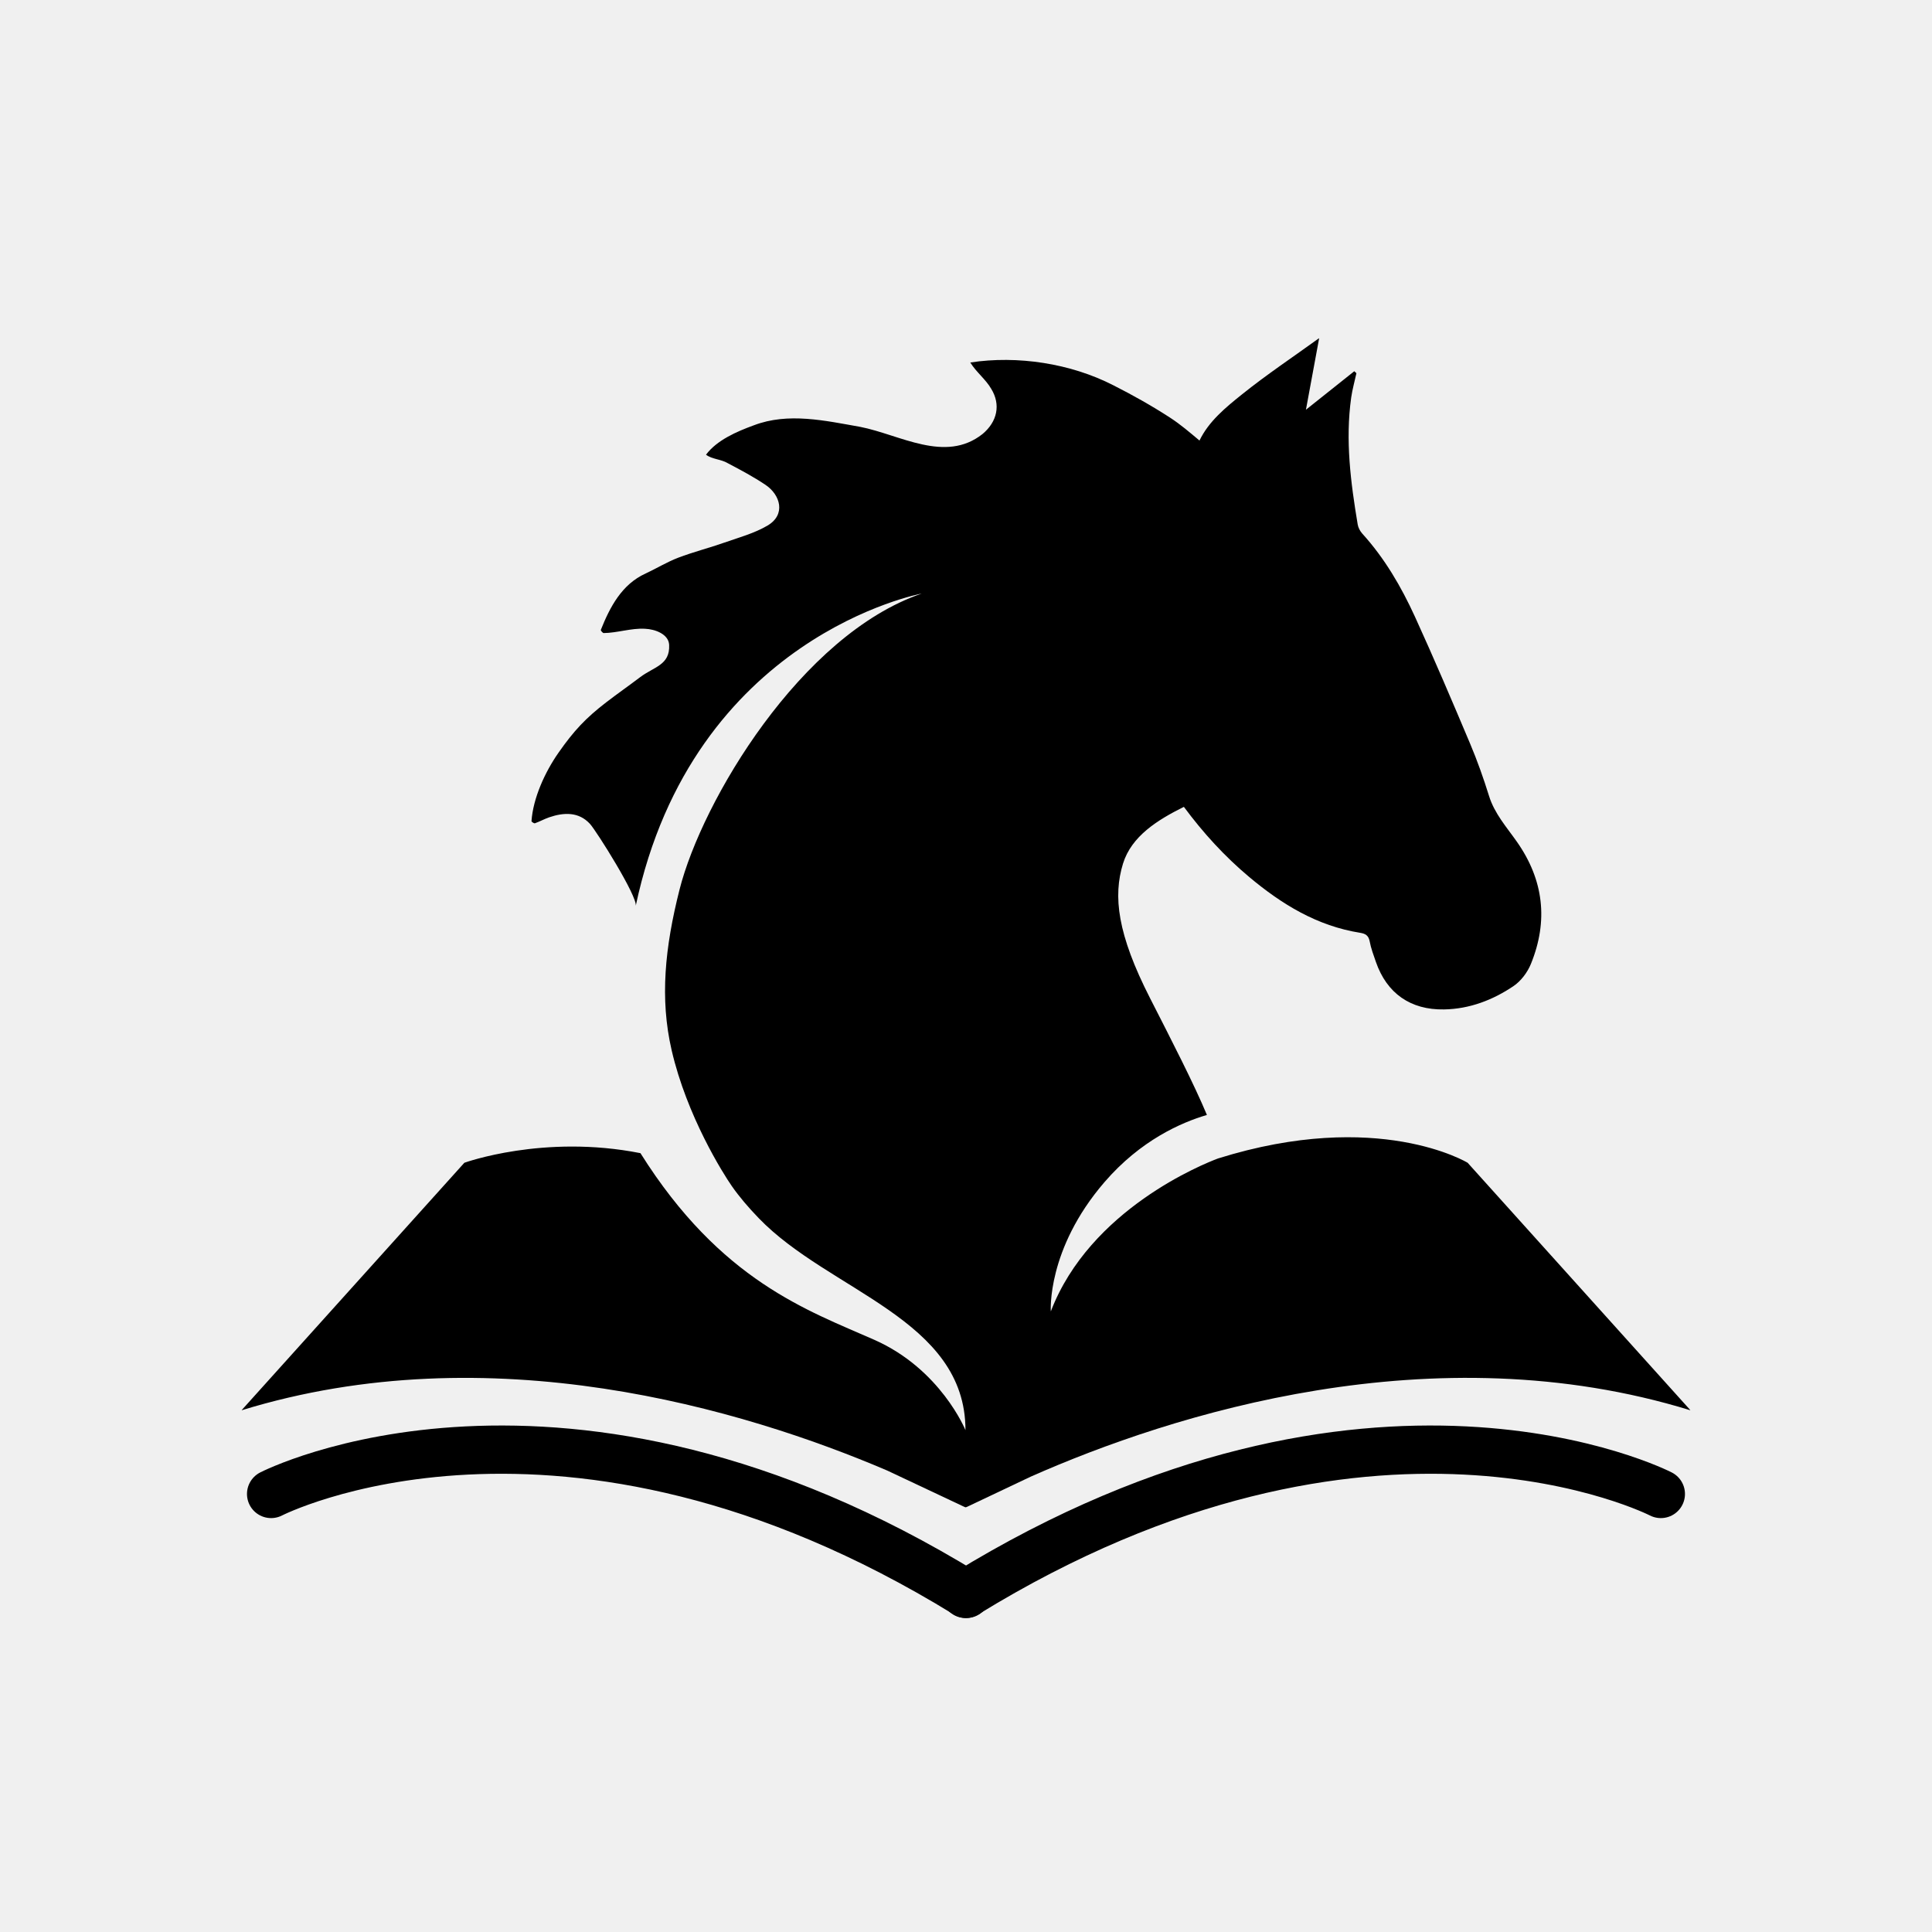
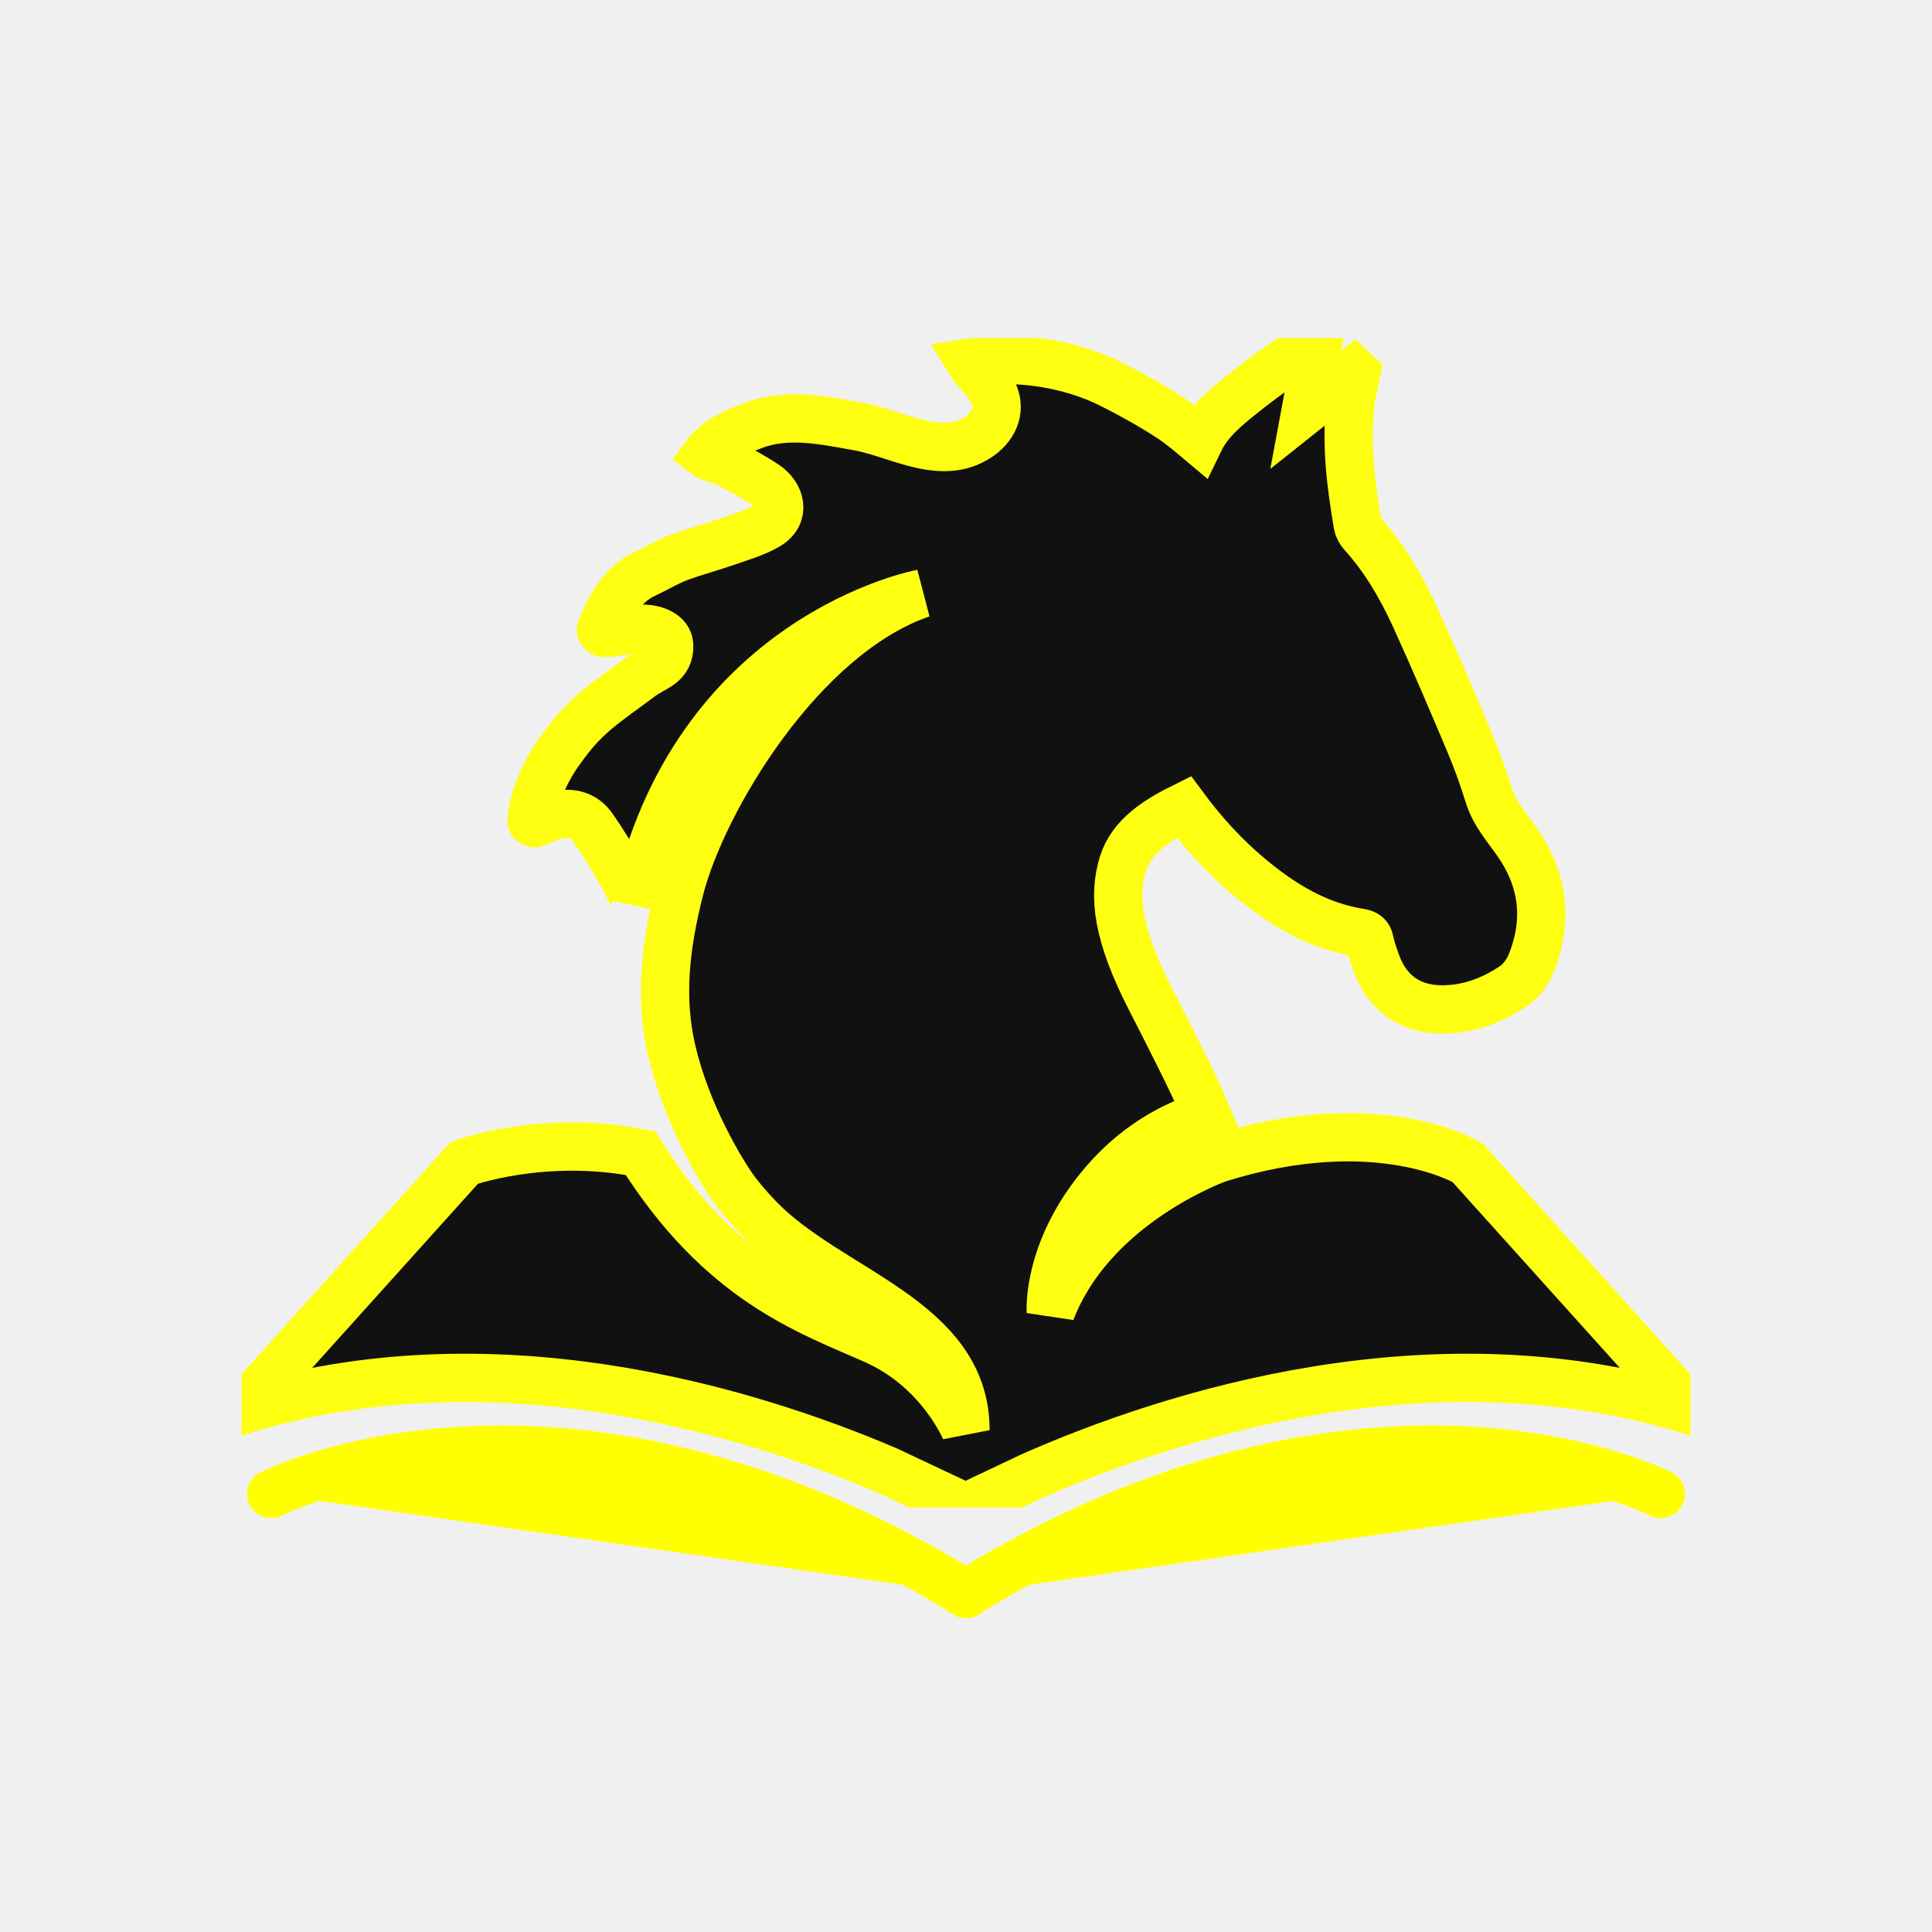
- <svg xmlns="http://www.w3.org/2000/svg" xmlns:xlink="http://www.w3.org/1999/xlink" viewBox="0 0 40 40" version="1.1">
-   <defs>
+ <svg xmlns="http://www.w3.org/2000/svg" xmlns:xlink="http://www.w3.org/1999/xlink" fill="yellow" viewBox="0 0 40 40" version="1.1">
+   <defs fill="yellow">
    <polygon id="path-1" points="0 0 30 0 30 24.211 0 24.211" />
  </defs>
-   <g id="icon/horsebook" stroke="none" stroke-width="1" fill="none" fill-rule="evenodd">
-     <g id="Group-8" transform="translate(5, 7)">
-       <path d="M0.613,23.931 C0.613,23.931 6.616,20.841 15.007,26" id="Stroke-1" stroke="#000000" stroke-width="0.999" stroke-linecap="round" stroke-linejoin="round" />
-       <path d="M29.386,23.931 C29.386,23.931 23.382,20.841 14.992,26" id="Stroke-3" stroke="#000000" stroke-width="0.999" stroke-linecap="round" stroke-linejoin="round" />
-       <g id="Group-7">
-         <mask id="mask-2" fill="white">
-           <use xlink:href="#path-1" />
+   <g id="icon/horsebook" stroke="none" stroke-width="1" fill="yellow" fill-rule="evenodd">
+     <g fill="yellow" id="Group-8" transform="translate(5, 7)">
+       <path d="M0.613,23.931 C0.613,23.931 6.616,20.841 15.007,26" id="Stroke-1" stroke="yellow" fill="yellow" stroke-width="0.999" stroke-linecap="round" stroke-linejoin="round" />
+       <path d="M29.386,23.931 C29.386,23.931 23.382,20.841 14.992,26" id="Stroke-3" stroke="yellow" fill="yellow" stroke-width="0.999" stroke-linecap="round" stroke-linejoin="round" />
+       <g fill="yellow" id="Group-7">
+         <mask id="mask-2" fill="yellow">
+           <use fill="yellow" xlink:href="#path-1" />
        </mask>
-         <g id="Clip-6" />
-         <path d="M25.386,17.074 C25.386,17.074 23.536,15.946 20.217,16.985 C19.918,17.097 17.566,18.035 16.756,20.151 C16.756,20.151 16.667,18.868 17.865,17.477 C18.615,16.606 19.461,16.238 19.988,16.084 C19.719,15.44 19.258,14.543 18.812,13.669 C18.131,12.336 18.043,11.553 18.251,10.879 C18.427,10.312 18.963,9.977 19.511,9.705 C19.911,10.245 20.353,10.729 20.861,11.155 C21.536,11.721 22.268,12.171 23.162,12.313 C23.27,12.33 23.334,12.369 23.357,12.487 C23.384,12.633 23.438,12.776 23.487,12.917 C23.712,13.565 24.203,13.912 24.897,13.899 C25.426,13.89 25.906,13.705 26.334,13.417 C26.491,13.311 26.626,13.13 26.697,12.954 C27.057,12.067 26.963,11.222 26.406,10.428 C26.193,10.124 25.941,9.844 25.828,9.477 C25.714,9.111 25.585,8.747 25.436,8.394 C25.065,7.514 24.691,6.635 24.294,5.766 C24.011,5.148 23.669,4.56 23.205,4.048 C23.159,3.997 23.121,3.926 23.11,3.86 C22.964,2.988 22.851,2.115 22.975,1.23 C22.999,1.061 23.047,0.895 23.083,0.727 C23.069,0.714 23.054,0.7 23.039,0.686 C22.717,0.943 22.395,1.199 22.038,1.483 C22.131,0.985 22.219,0.508 22.312,-0 C21.773,0.39 21.226,0.754 20.717,1.163 C20.375,1.437 20.027,1.721 19.834,2.121 C19.628,1.948 19.437,1.785 19.228,1.649 C18.849,1.403 18.453,1.18 18.049,0.976 C17.163,0.522 16.065,0.356 15.089,0.505 C15.209,0.703 15.407,0.851 15.522,1.05 C15.723,1.377 15.649,1.73 15.342,1.986 C14.569,2.597 13.634,1.999 12.811,1.838 C12.087,1.71 11.317,1.533 10.606,1.806 C10.249,1.936 9.843,2.113 9.617,2.414 C9.74,2.509 9.931,2.507 10.066,2.589 C10.333,2.729 10.601,2.872 10.851,3.04 C11.157,3.246 11.277,3.656 10.888,3.883 C10.618,4.041 10.303,4.127 10.003,4.232 C9.685,4.344 9.356,4.427 9.041,4.547 C8.809,4.636 8.593,4.768 8.367,4.874 C7.874,5.096 7.627,5.57 7.44,6.04 C7.433,6.059 7.482,6.103 7.494,6.107 C7.778,6.105 8.07,6.001 8.354,6.018 C8.566,6.026 8.844,6.131 8.854,6.352 C8.873,6.772 8.541,6.802 8.251,7.022 C8.02,7.197 7.782,7.363 7.552,7.54 C7.128,7.866 6.881,8.128 6.559,8.59 C6.283,8.986 6.037,9.523 6.004,10.001 C6.003,10.015 6.058,10.051 6.075,10.045 C6.175,10.009 6.269,9.957 6.369,9.922 C6.675,9.817 6.983,9.805 7.215,10.058 C7.349,10.205 8.203,11.562 8.162,11.756 C9.347,6.163 14.083,5.289 14.083,5.289 C11.58,6.144 9.535,9.579 9.069,11.418 C8.766,12.615 8.659,13.674 8.905,14.741 C9.219,16.104 9.969,17.295 10.151,17.556 C10.306,17.779 10.494,17.998 10.707,18.219 C12.171,19.74 14.989,20.306 14.989,22.61 C14.989,22.61 14.478,21.349 13.103,20.74 C11.728,20.132 9.923,19.523 8.26,16.875 C6.255,16.477 4.614,17.074 4.614,17.074 L0,22.199 C5.151,20.613 10.38,22.169 13.369,23.446 L14.993,24.211 L16.339,23.573 C19.271,22.275 24.679,20.56 30,22.199 L25.386,17.074 Z" id="Fill-5" fill="#000000" mask="url(#mask-2)" />
+         <g fill="yellow" id="Clip-6" />
+         <path stroke="yellow" d="M25.386,17.074 C25.386,17.074 23.536,15.946 20.217,16.985 C19.918,17.097 17.566,18.035 16.756,20.151 C16.756,20.151 16.667,18.868 17.865,17.477 C18.615,16.606 19.461,16.238 19.988,16.084 C19.719,15.44 19.258,14.543 18.812,13.669 C18.131,12.336 18.043,11.553 18.251,10.879 C18.427,10.312 18.963,9.977 19.511,9.705 C19.911,10.245 20.353,10.729 20.861,11.155 C21.536,11.721 22.268,12.171 23.162,12.313 C23.27,12.33 23.334,12.369 23.357,12.487 C23.384,12.633 23.438,12.776 23.487,12.917 C23.712,13.565 24.203,13.912 24.897,13.899 C25.426,13.89 25.906,13.705 26.334,13.417 C26.491,13.311 26.626,13.13 26.697,12.954 C27.057,12.067 26.963,11.222 26.406,10.428 C26.193,10.124 25.941,9.844 25.828,9.477 C25.714,9.111 25.585,8.747 25.436,8.394 C25.065,7.514 24.691,6.635 24.294,5.766 C24.011,5.148 23.669,4.56 23.205,4.048 C23.159,3.997 23.121,3.926 23.11,3.86 C22.964,2.988 22.851,2.115 22.975,1.23 C22.999,1.061 23.047,0.895 23.083,0.727 C23.069,0.714 23.054,0.7 23.039,0.686 C22.717,0.943 22.395,1.199 22.038,1.483 C22.131,0.985 22.219,0.508 22.312,-0 C21.773,0.39 21.226,0.754 20.717,1.163 C20.375,1.437 20.027,1.721 19.834,2.121 C19.628,1.948 19.437,1.785 19.228,1.649 C18.849,1.403 18.453,1.18 18.049,0.976 C17.163,0.522 16.065,0.356 15.089,0.505 C15.209,0.703 15.407,0.851 15.522,1.05 C15.723,1.377 15.649,1.73 15.342,1.986 C14.569,2.597 13.634,1.999 12.811,1.838 C12.087,1.71 11.317,1.533 10.606,1.806 C10.249,1.936 9.843,2.113 9.617,2.414 C9.74,2.509 9.931,2.507 10.066,2.589 C10.333,2.729 10.601,2.872 10.851,3.04 C11.157,3.246 11.277,3.656 10.888,3.883 C10.618,4.041 10.303,4.127 10.003,4.232 C9.685,4.344 9.356,4.427 9.041,4.547 C8.809,4.636 8.593,4.768 8.367,4.874 C7.874,5.096 7.627,5.57 7.44,6.04 C7.433,6.059 7.482,6.103 7.494,6.107 C7.778,6.105 8.07,6.001 8.354,6.018 C8.566,6.026 8.844,6.131 8.854,6.352 C8.873,6.772 8.541,6.802 8.251,7.022 C8.02,7.197 7.782,7.363 7.552,7.54 C7.128,7.866 6.881,8.128 6.559,8.59 C6.283,8.986 6.037,9.523 6.004,10.001 C6.003,10.015 6.058,10.051 6.075,10.045 C6.175,10.009 6.269,9.957 6.369,9.922 C6.675,9.817 6.983,9.805 7.215,10.058 C7.349,10.205 8.203,11.562 8.162,11.756 C9.347,6.163 14.083,5.289 14.083,5.289 C11.58,6.144 9.535,9.579 9.069,11.418 C8.766,12.615 8.659,13.674 8.905,14.741 C9.219,16.104 9.969,17.295 10.151,17.556 C10.306,17.779 10.494,17.998 10.707,18.219 C12.171,19.74 14.989,20.306 14.989,22.61 C14.989,22.61 14.478,21.349 13.103,20.74 C11.728,20.132 9.923,19.523 8.26,16.875 C6.255,16.477 4.614,17.074 4.614,17.074 L0,22.199 C5.151,20.613 10.38,22.169 13.369,23.446 L14.993,24.211 L16.339,23.573 C19.271,22.275 24.679,20.56 30,22.199 L25.386,17.074 Z" id="Fill-5" fill="#000000" mask="url(#mask-2)" />
      </g>
    </g>
  </g>
</svg>
